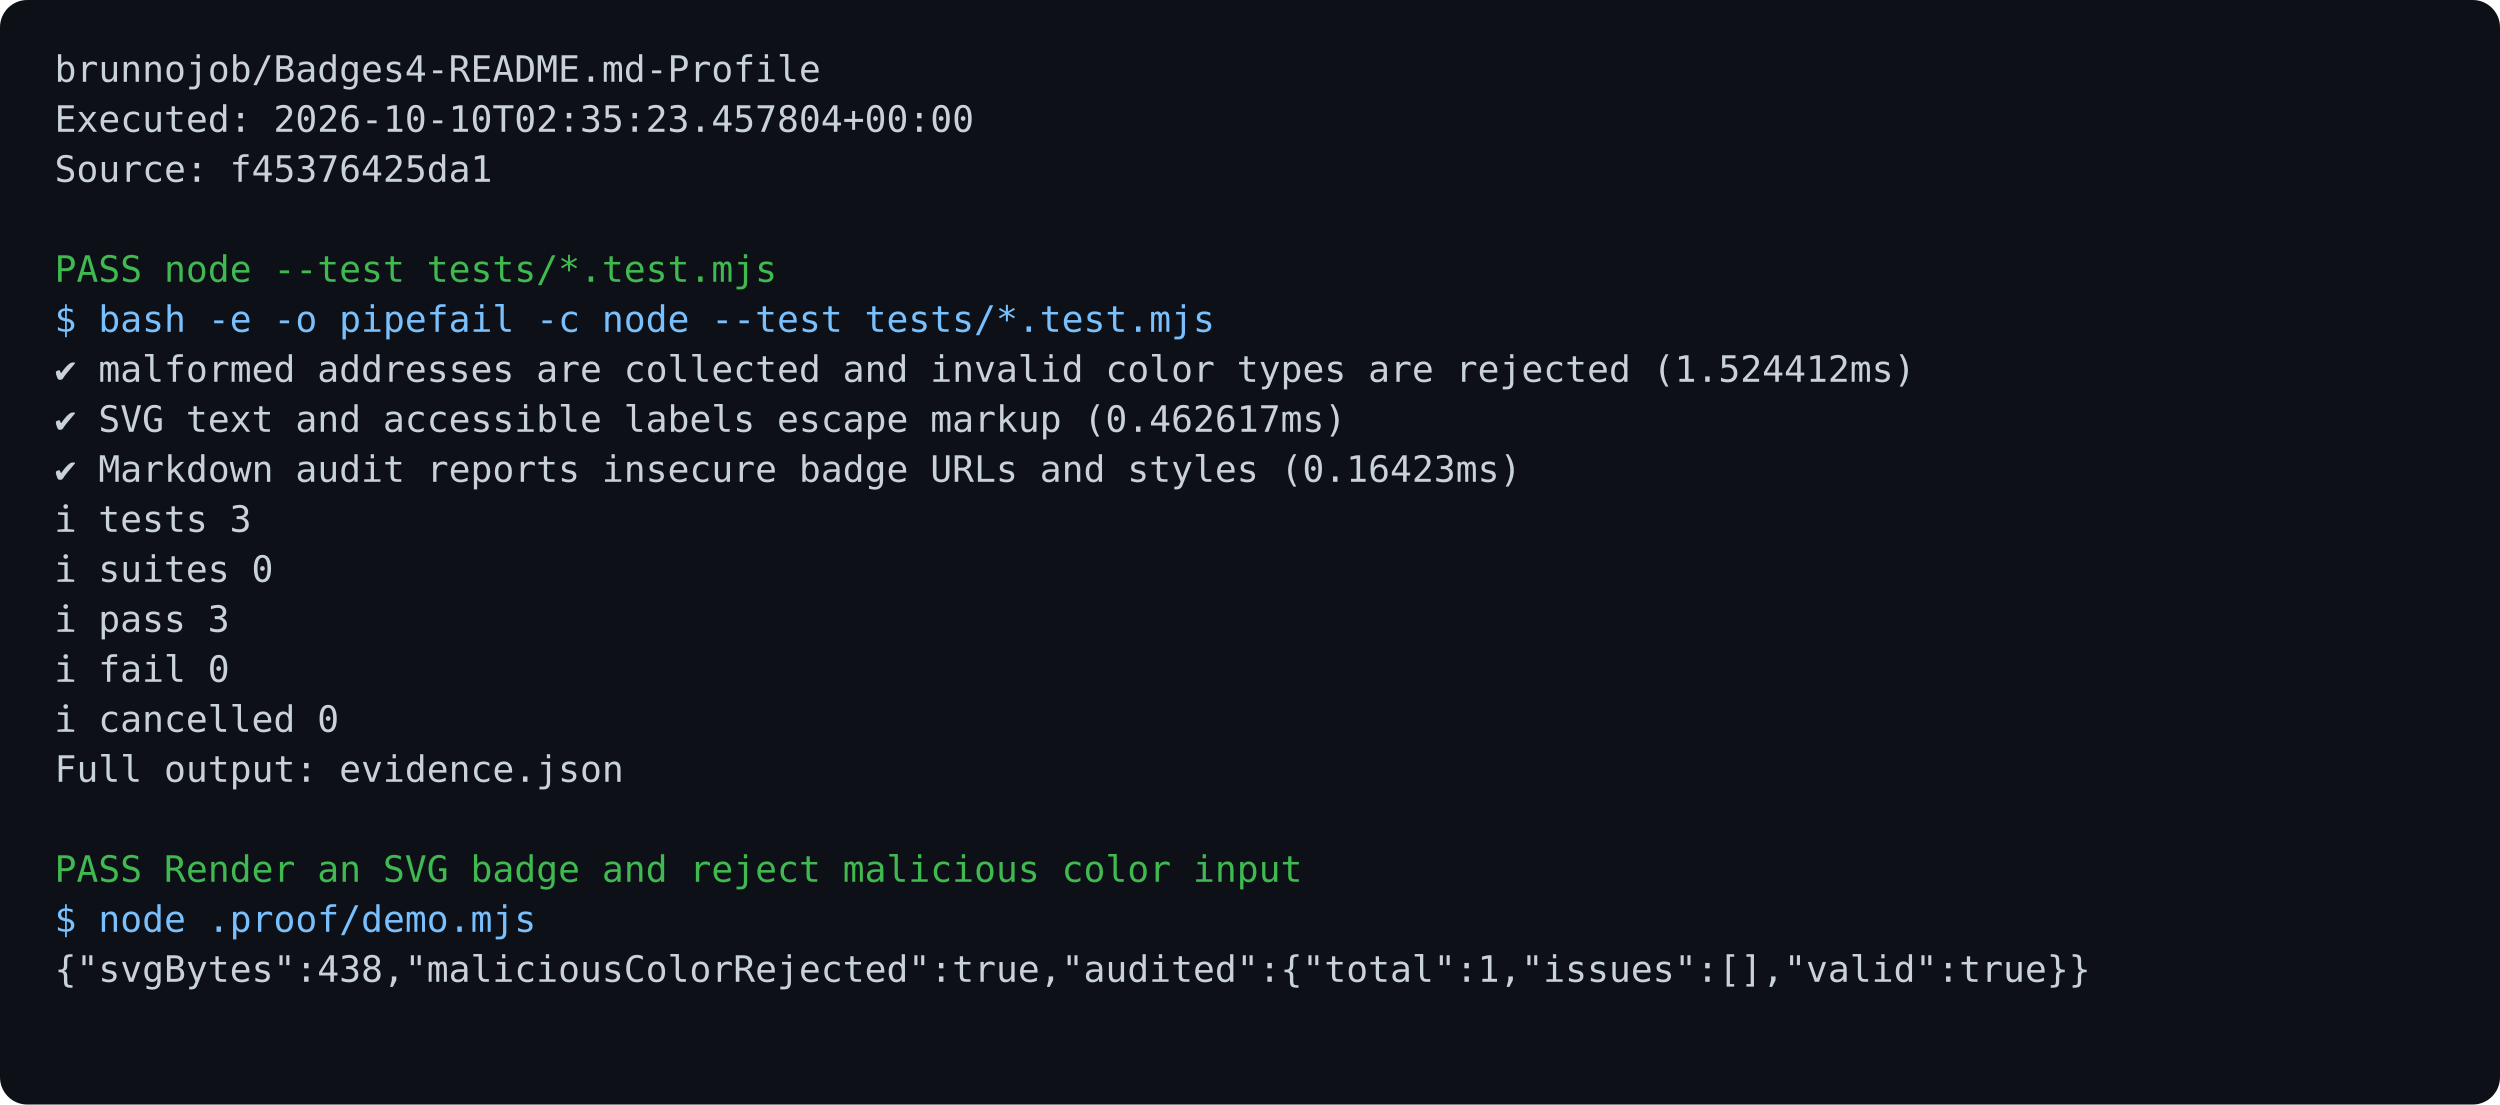
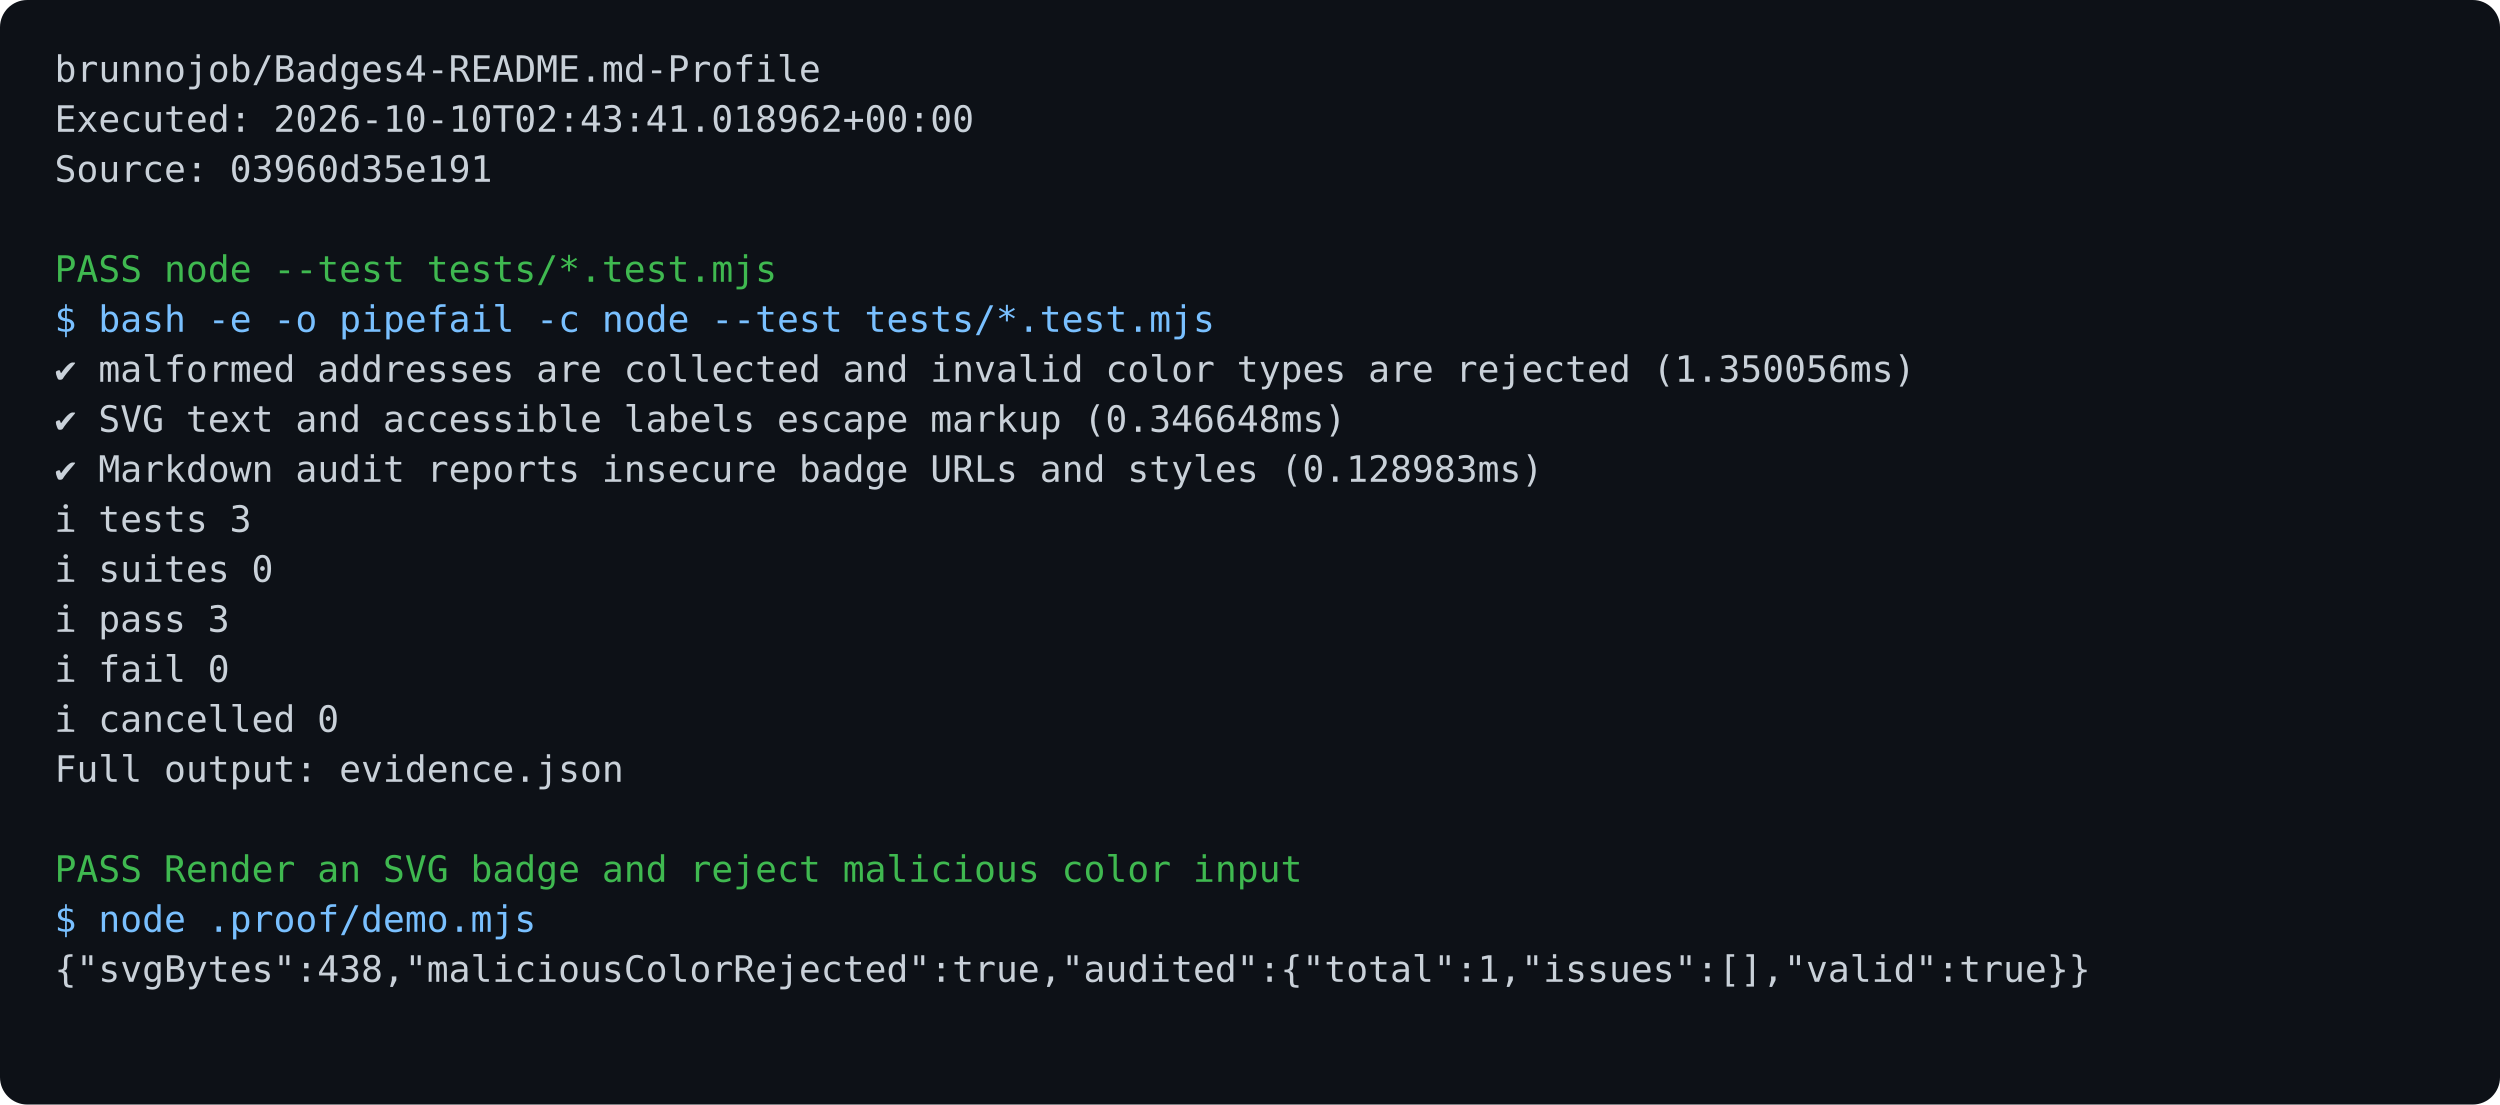
<svg xmlns="http://www.w3.org/2000/svg" width="1100" height="486" viewBox="0 0 1100 486">
  <rect width="1100" height="486" rx="12" fill="#0d1117" />
  <g font-family="monospace" font-size="16">
    <text x="24" y="36" fill="#c9d1d9">brunnojob/Badges4-README.md-Profile</text>
-     <text x="24" y="58" fill="#c9d1d9">Executed: 2026-10-10T02:35:23.457804+00:00</text>
-     <text x="24" y="80" fill="#c9d1d9">Source: f45376425da1</text>
+     <text x="24" y="58" fill="#c9d1d9">Executed: 2026-10-10T02:43:41.018962+00:00</text>
+     <text x="24" y="80" fill="#c9d1d9">Source: 03960d35e191</text>
    <text x="24" y="102" fill="#c9d1d9" />
    <text x="24" y="124" fill="#3fb950">PASS node --test tests/*.test.mjs</text>
    <text x="24" y="146" fill="#79c0ff">$ bash -e -o pipefail -c node --test tests/*.test.mjs</text>
-     <text x="24" y="168" fill="#c9d1d9">✔ malformed addresses are collected and invalid color types are rejected (1.524412ms)</text>
-     <text x="24" y="190" fill="#c9d1d9">✔ SVG text and accessible labels escape markup (0.462617ms)</text>
-     <text x="24" y="212" fill="#c9d1d9">✔ Markdown audit reports insecure badge URLs and styles (0.16423ms)</text>
+     <text x="24" y="168" fill="#c9d1d9">✔ malformed addresses are collected and invalid color types are rejected (1.350056ms)</text>
+     <text x="24" y="190" fill="#c9d1d9">✔ SVG text and accessible labels escape markup (0.346648ms)</text>
+     <text x="24" y="212" fill="#c9d1d9">✔ Markdown audit reports insecure badge URLs and styles (0.128983ms)</text>
    <text x="24" y="234" fill="#c9d1d9">ℹ tests 3</text>
    <text x="24" y="256" fill="#c9d1d9">ℹ suites 0</text>
    <text x="24" y="278" fill="#c9d1d9">ℹ pass 3</text>
    <text x="24" y="300" fill="#c9d1d9">ℹ fail 0</text>
    <text x="24" y="322" fill="#c9d1d9">ℹ cancelled 0</text>
    <text x="24" y="344" fill="#c9d1d9">Full output: evidence.json</text>
    <text x="24" y="366" fill="#c9d1d9" />
    <text x="24" y="388" fill="#3fb950">PASS Render an SVG badge and reject malicious color input</text>
    <text x="24" y="410" fill="#79c0ff">$ node .proof/demo.mjs</text>
    <text x="24" y="432" fill="#c9d1d9">{"svgBytes":438,"maliciousColorRejected":true,"audited":{"total":1,"issues":[],"valid":true}}</text>
  </g>
</svg>
